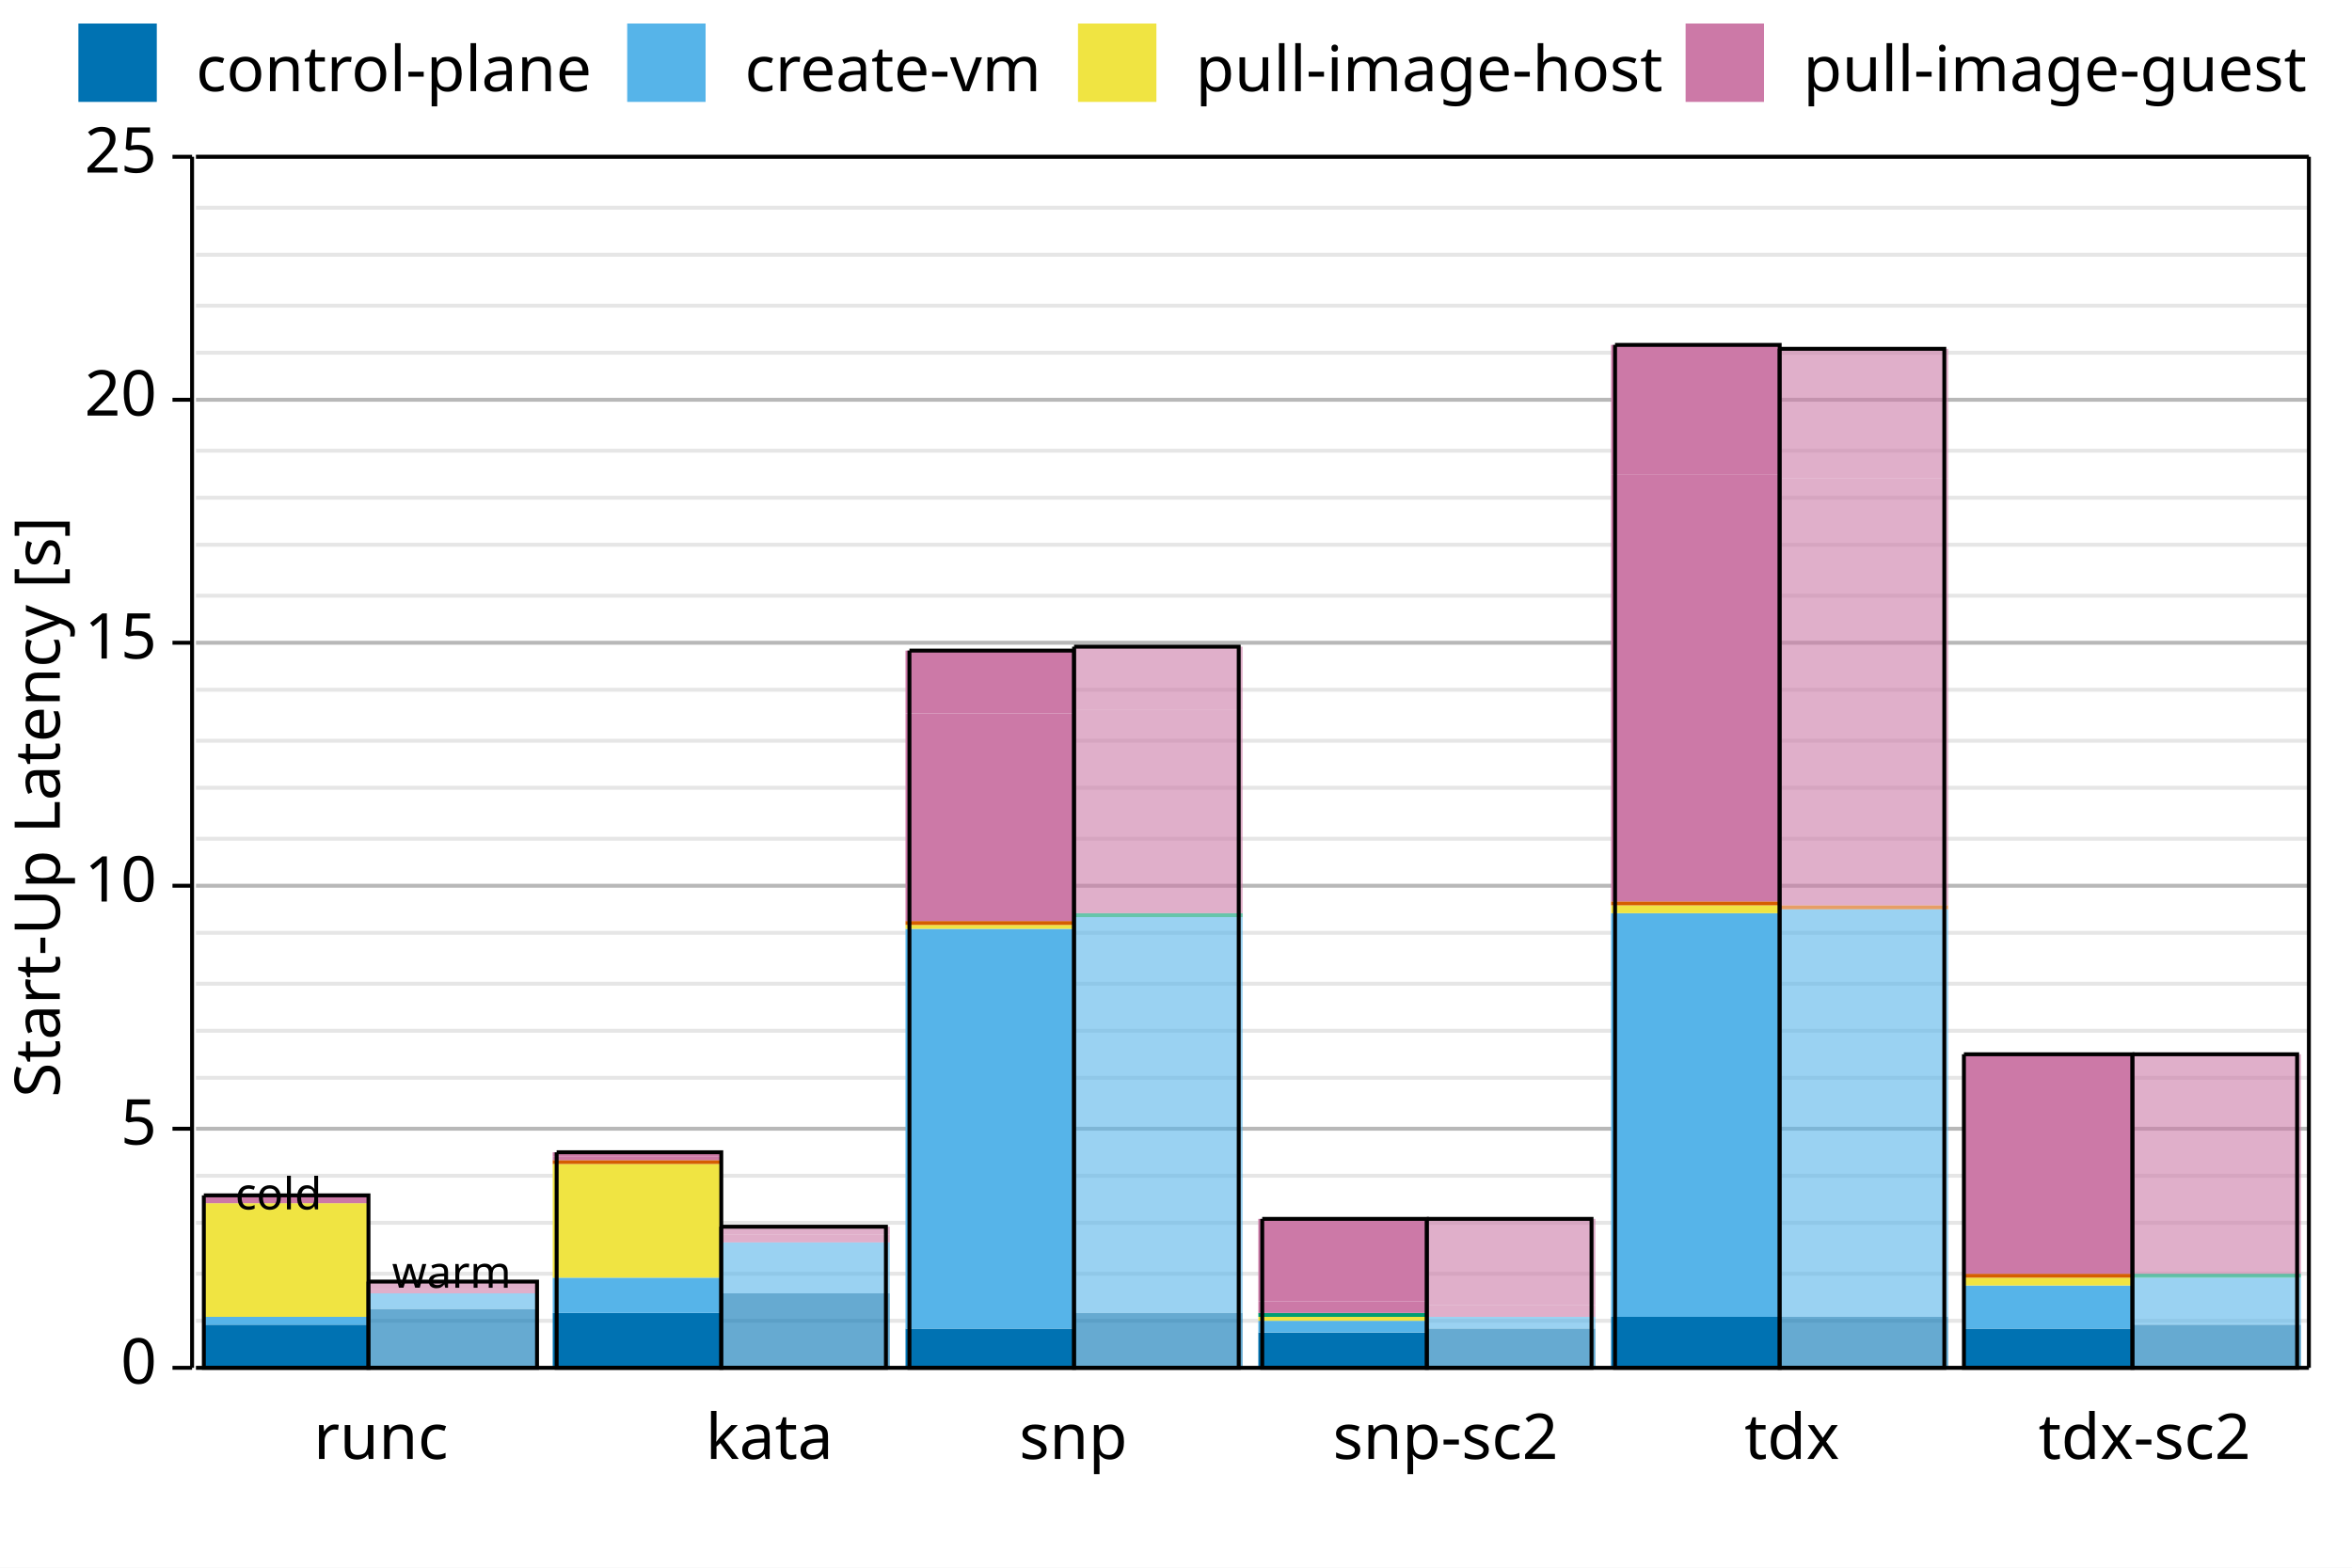
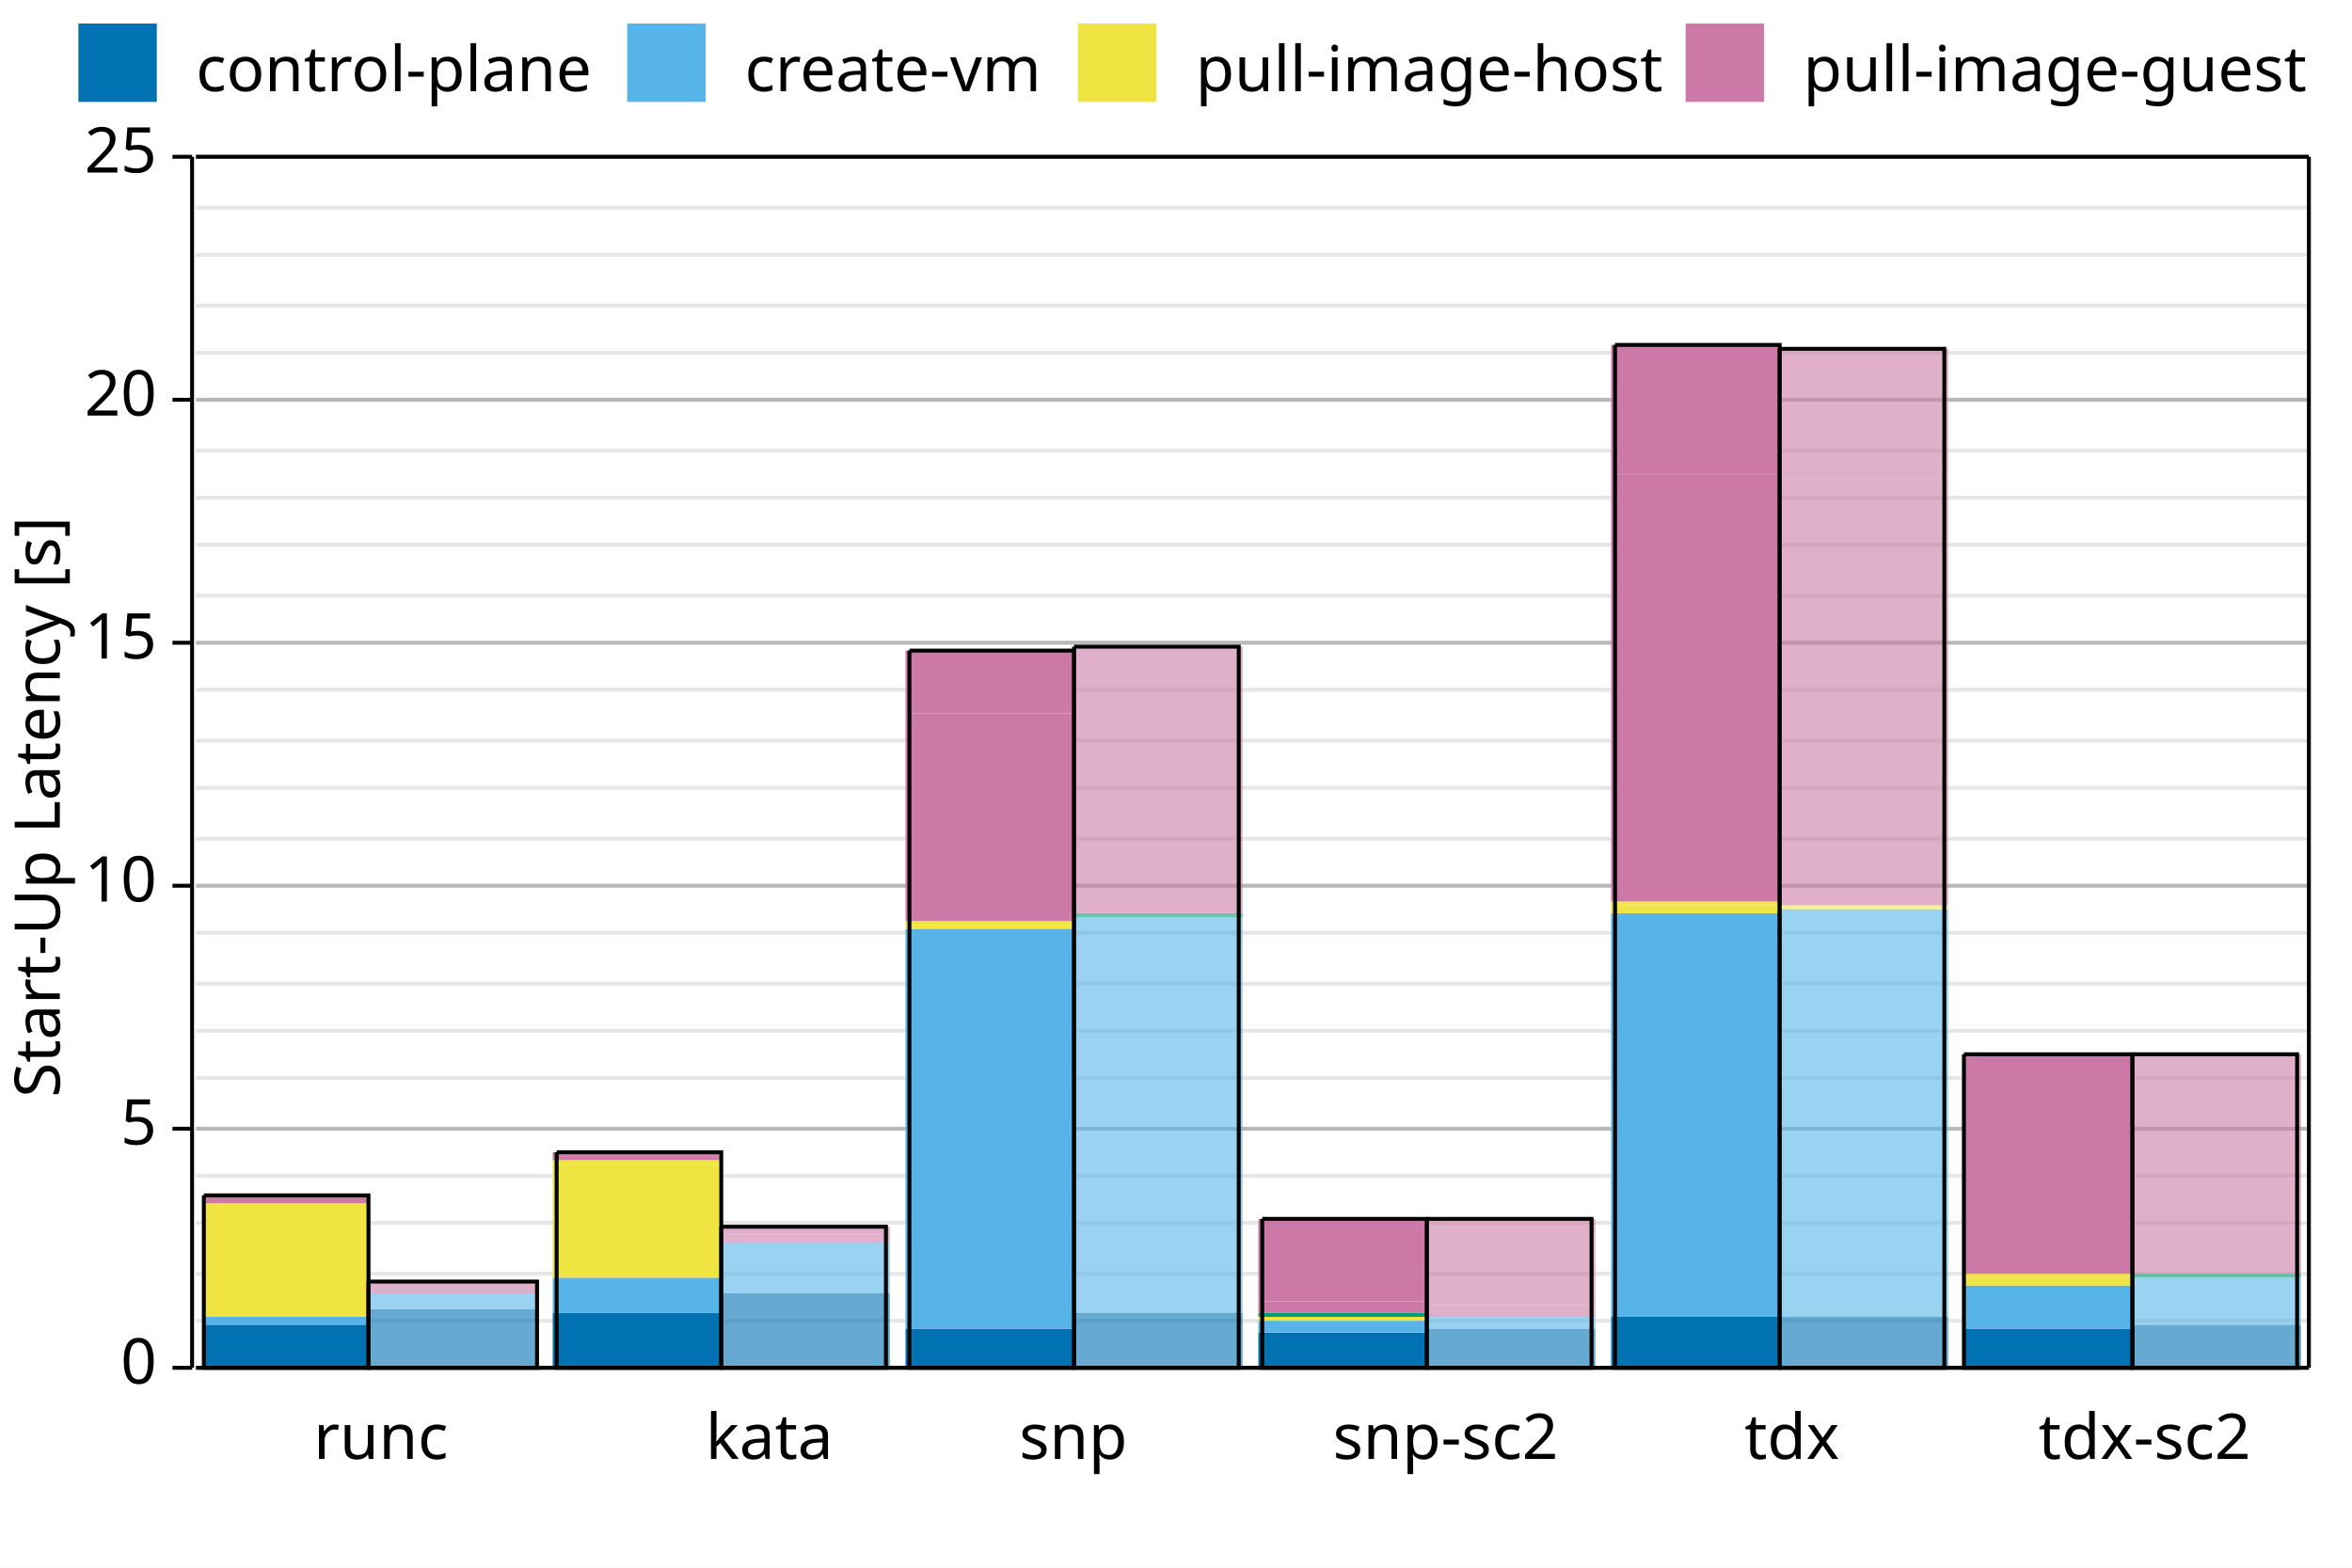
<svg xmlns="http://www.w3.org/2000/svg" width="600" height="400" viewBox="0 0 600 400">
  <rect x="0" y="0" width="600" height="400" opacity="1" fill="#FFFFFF" stroke="none" />
  <line opacity="0.1" stroke="#000000" stroke-width="1" x1="50" y1="349" x2="589" y2="349" />
  <line opacity="0.1" stroke="#000000" stroke-width="1" x1="50" y1="337" x2="589" y2="337" />
  <line opacity="0.1" stroke="#000000" stroke-width="1" x1="50" y1="325" x2="589" y2="325" />
  <line opacity="0.1" stroke="#000000" stroke-width="1" x1="50" y1="312" x2="589" y2="312" />
  <line opacity="0.1" stroke="#000000" stroke-width="1" x1="50" y1="300" x2="589" y2="300" />
  <line opacity="0.1" stroke="#000000" stroke-width="1" x1="50" y1="288" x2="589" y2="288" />
  <line opacity="0.1" stroke="#000000" stroke-width="1" x1="50" y1="275" x2="589" y2="275" />
  <line opacity="0.1" stroke="#000000" stroke-width="1" x1="50" y1="263" x2="589" y2="263" />
  <line opacity="0.1" stroke="#000000" stroke-width="1" x1="50" y1="251" x2="589" y2="251" />
  <line opacity="0.1" stroke="#000000" stroke-width="1" x1="50" y1="238" x2="589" y2="238" />
  <line opacity="0.1" stroke="#000000" stroke-width="1" x1="50" y1="226" x2="589" y2="226" />
  <line opacity="0.1" stroke="#000000" stroke-width="1" x1="50" y1="214" x2="589" y2="214" />
  <line opacity="0.1" stroke="#000000" stroke-width="1" x1="50" y1="201" x2="589" y2="201" />
  <line opacity="0.1" stroke="#000000" stroke-width="1" x1="50" y1="189" x2="589" y2="189" />
  <line opacity="0.1" stroke="#000000" stroke-width="1" x1="50" y1="176" x2="589" y2="176" />
  <line opacity="0.1" stroke="#000000" stroke-width="1" x1="50" y1="164" x2="589" y2="164" />
  <line opacity="0.1" stroke="#000000" stroke-width="1" x1="50" y1="152" x2="589" y2="152" />
  <line opacity="0.1" stroke="#000000" stroke-width="1" x1="50" y1="139" x2="589" y2="139" />
  <line opacity="0.1" stroke="#000000" stroke-width="1" x1="50" y1="127" x2="589" y2="127" />
  <line opacity="0.1" stroke="#000000" stroke-width="1" x1="50" y1="115" x2="589" y2="115" />
  <line opacity="0.1" stroke="#000000" stroke-width="1" x1="50" y1="102" x2="589" y2="102" />
  <line opacity="0.1" stroke="#000000" stroke-width="1" x1="50" y1="90" x2="589" y2="90" />
  <line opacity="0.1" stroke="#000000" stroke-width="1" x1="50" y1="78" x2="589" y2="78" />
  <line opacity="0.1" stroke="#000000" stroke-width="1" x1="50" y1="65" x2="589" y2="65" />
  <line opacity="0.1" stroke="#000000" stroke-width="1" x1="50" y1="53" x2="589" y2="53" />
  <line opacity="0.1" stroke="#000000" stroke-width="1" x1="50" y1="40" x2="589" y2="40" />
  <line opacity="0.2" stroke="#000000" stroke-width="1" x1="50" y1="349" x2="589" y2="349" />
  <line opacity="0.2" stroke="#000000" stroke-width="1" x1="50" y1="288" x2="589" y2="288" />
  <line opacity="0.2" stroke="#000000" stroke-width="1" x1="50" y1="226" x2="589" y2="226" />
  <line opacity="0.2" stroke="#000000" stroke-width="1" x1="50" y1="164" x2="589" y2="164" />
  <line opacity="0.2" stroke="#000000" stroke-width="1" x1="50" y1="102" x2="589" y2="102" />
  <line opacity="0.2" stroke="#000000" stroke-width="1" x1="50" y1="40" x2="589" y2="40" />
  <polyline fill="none" opacity="1" stroke="#000000" stroke-width="1" points="49,40 49,349 " />
  <text x="40" y="349" dy="0.5ex" text-anchor="end" font-family="sans-serif" font-size="16.129" opacity="1" fill="#000000">
0
</text>
  <polyline fill="none" opacity="1" stroke="#000000" stroke-width="1" points="44,349 49,349 " />
  <text x="40" y="288" dy="0.5ex" text-anchor="end" font-family="sans-serif" font-size="16.129" opacity="1" fill="#000000">
5
</text>
  <polyline fill="none" opacity="1" stroke="#000000" stroke-width="1" points="44,288 49,288 " />
  <text x="40" y="226" dy="0.5ex" text-anchor="end" font-family="sans-serif" font-size="16.129" opacity="1" fill="#000000">
10
</text>
  <polyline fill="none" opacity="1" stroke="#000000" stroke-width="1" points="44,226 49,226 " />
  <text x="40" y="164" dy="0.5ex" text-anchor="end" font-family="sans-serif" font-size="16.129" opacity="1" fill="#000000">
15
</text>
  <polyline fill="none" opacity="1" stroke="#000000" stroke-width="1" points="44,164 49,164 " />
  <text x="40" y="102" dy="0.5ex" text-anchor="end" font-family="sans-serif" font-size="16.129" opacity="1" fill="#000000">
20
</text>
  <polyline fill="none" opacity="1" stroke="#000000" stroke-width="1" points="44,102 49,102 " />
  <text x="40" y="40" dy="0.5ex" text-anchor="end" font-family="sans-serif" font-size="16.129" opacity="1" fill="#000000">
25
</text>
  <polyline fill="none" opacity="1" stroke="#000000" stroke-width="1" points="44,40 49,40 " />
  <text x="3" y="280" dy="0.76em" text-anchor="start" font-family="sans-serif" font-size="16.129" opacity="1" fill="#000000" transform="rotate(270, 3, 280)">
Start-Up Latency [s]
</text>
  <rect x="52" y="338" width="42" height="11" opacity="1" fill="#0072B2" stroke="none" />
  <rect x="141" y="335" width="43" height="14" opacity="1" fill="#0072B2" stroke="none" />
  <rect x="231" y="339" width="43" height="10" opacity="1" fill="#0072B2" stroke="none" />
  <rect x="321" y="340" width="43" height="9" opacity="1" fill="#0072B2" stroke="none" />
  <rect x="411" y="336" width="43" height="13" opacity="1" fill="#0072B2" stroke="none" />
  <rect x="501" y="339" width="43" height="10" opacity="1" fill="#0072B2" stroke="none" />
  <rect x="52" y="336" width="42" height="2" opacity="1" fill="#56B4E9" stroke="none" />
  <rect x="141" y="326" width="43" height="9" opacity="1" fill="#56B4E9" stroke="none" />
  <rect x="231" y="237" width="43" height="102" opacity="1" fill="#56B4E9" stroke="none" />
  <rect x="321" y="337" width="43" height="3" opacity="1" fill="#56B4E9" stroke="none" />
  <rect x="411" y="233" width="43" height="103" opacity="1" fill="#56B4E9" stroke="none" />
  <rect x="501" y="328" width="43" height="11" opacity="1" fill="#56B4E9" stroke="none" />
  <rect x="52" y="307" width="42" height="29" opacity="1" fill="#F0E442" stroke="none" />
  <rect x="141" y="297" width="43" height="29" opacity="1" fill="#F0E442" stroke="none" />
  <rect x="231" y="236" width="43" height="1" opacity="1" fill="#F0E442" stroke="none" />
  <rect x="321" y="336" width="43" height="1" opacity="1" fill="#F0E442" stroke="none" />
  <rect x="411" y="231" width="43" height="2" opacity="1" fill="#F0E442" stroke="none" />
  <rect x="501" y="326" width="43" height="2" opacity="1" fill="#F0E442" stroke="none" />
-   <rect x="52" y="307" width="42" height="0" opacity="1" fill="#D55E00" stroke="none" />
-   <rect x="141" y="296" width="43" height="1" opacity="1" fill="#D55E00" stroke="none" />
-   <rect x="231" y="235" width="43" height="1" opacity="1" fill="#D55E00" stroke="none" />
-   <rect x="321" y="336" width="43" height="0" opacity="1" fill="#D55E00" stroke="none" />
-   <rect x="411" y="230" width="43" height="1" opacity="1" fill="#D55E00" stroke="none" />
-   <rect x="501" y="325" width="43" height="1" opacity="1" fill="#D55E00" stroke="none" />
+   <rect x="52" y="307" width="42" height="0" opacity="1" fill="#F0E442" stroke="none" />
+   <rect x="141" y="296" width="43" height="1" opacity="1" fill="#F0E442" stroke="none" />
+   <rect x="231" y="235" width="43" height="1" opacity="1" fill="#F0E442" stroke="none" />
+   <rect x="321" y="336" width="43" height="0" opacity="1" fill="#F0E442" stroke="none" />
+   <rect x="411" y="230" width="43" height="1" opacity="1" fill="#F0E442" stroke="none" />
+   <rect x="501" y="325" width="43" height="1" opacity="1" fill="#F0E442" stroke="none" />
  <rect x="52" y="307" width="42" height="0" opacity="1" fill="#009E73" stroke="none" />
  <rect x="141" y="296" width="43" height="0" opacity="1" fill="#009E73" stroke="none" />
  <rect x="231" y="235" width="43" height="0" opacity="1" fill="#009E73" stroke="none" />
  <rect x="321" y="335" width="43" height="1" opacity="1" fill="#009E73" stroke="none" />
  <rect x="411" y="230" width="43" height="0" opacity="1" fill="#009E73" stroke="none" />
  <rect x="501" y="325" width="43" height="0" opacity="1" fill="#009E73" stroke="none" />
  <rect x="52" y="306" width="42" height="1" opacity="1" fill="#CC79A7" stroke="none" />
  <rect x="141" y="295" width="43" height="1" opacity="1" fill="#CC79A7" stroke="none" />
  <rect x="231" y="182" width="43" height="53" opacity="1" fill="#CC79A7" stroke="none" />
  <rect x="321" y="332" width="43" height="3" opacity="1" fill="#CC79A7" stroke="none" />
  <rect x="411" y="121" width="43" height="109" opacity="1" fill="#CC79A7" stroke="none" />
  <rect x="501" y="318" width="43" height="7" opacity="1" fill="#CC79A7" stroke="none" />
  <rect x="52" y="305" width="42" height="1" opacity="1" fill="#CC79A7" stroke="none" />
  <rect x="141" y="294" width="43" height="1" opacity="1" fill="#CC79A7" stroke="none" />
  <rect x="231" y="166" width="43" height="16" opacity="1" fill="#CC79A7" stroke="none" />
  <rect x="321" y="311" width="43" height="21" opacity="1" fill="#CC79A7" stroke="none" />
  <rect x="411" y="88" width="43" height="33" opacity="1" fill="#CC79A7" stroke="none" />
  <rect x="501" y="269" width="43" height="49" opacity="1" fill="#CC79A7" stroke="none" />
  <polyline fill="none" opacity="1" stroke="#000000" stroke-width="1" points="52,305 94,305 94,349 52,349 52,305 " />
  <polyline fill="none" opacity="1" stroke="#000000" stroke-width="1" points="142,294 184,294 184,349 142,349 142,294 " />
  <polyline fill="none" opacity="1" stroke="#000000" stroke-width="1" points="232,166 274,166 274,349 232,349 232,166 " />
  <polyline fill="none" opacity="1" stroke="#000000" stroke-width="1" points="322,311 364,311 364,349 322,349 322,311 " />
  <polyline fill="none" opacity="1" stroke="#000000" stroke-width="1" points="412,88 454,88 454,349 412,349 412,88 " />
  <polyline fill="none" opacity="1" stroke="#000000" stroke-width="1" points="501,269 544,269 544,349 501,349 501,269 " />
  <rect x="94" y="334" width="43" height="15" opacity="0.6" fill="#0072B2" stroke="none" />
  <rect x="184" y="330" width="43" height="19" opacity="0.6" fill="#0072B2" stroke="none" />
  <rect x="274" y="335" width="43" height="14" opacity="0.6" fill="#0072B2" stroke="none" />
  <rect x="364" y="339" width="43" height="10" opacity="0.6" fill="#0072B2" stroke="none" />
  <rect x="454" y="336" width="43" height="13" opacity="0.6" fill="#0072B2" stroke="none" />
  <rect x="544" y="338" width="43" height="11" opacity="0.6" fill="#0072B2" stroke="none" />
  <rect x="94" y="330" width="43" height="4" opacity="0.6" fill="#56B4E9" stroke="none" />
  <rect x="184" y="317" width="43" height="13" opacity="0.6" fill="#56B4E9" stroke="none" />
  <rect x="274" y="234" width="43" height="101" opacity="0.6" fill="#56B4E9" stroke="none" />
  <rect x="364" y="336" width="43" height="3" opacity="0.6" fill="#56B4E9" stroke="none" />
  <rect x="454" y="232" width="43" height="104" opacity="0.6" fill="#56B4E9" stroke="none" />
  <rect x="544" y="326" width="43" height="12" opacity="0.6" fill="#56B4E9" stroke="none" />
  <rect x="94" y="330" width="43" height="0" opacity="0.6" fill="#F0E442" stroke="none" />
  <rect x="184" y="317" width="43" height="0" opacity="0.6" fill="#F0E442" stroke="none" />
  <rect x="274" y="234" width="43" height="0" opacity="0.6" fill="#F0E442" stroke="none" />
  <rect x="364" y="336" width="43" height="0" opacity="0.6" fill="#F0E442" stroke="none" />
  <rect x="454" y="232" width="43" height="0" opacity="0.6" fill="#F0E442" stroke="none" />
  <rect x="544" y="326" width="43" height="0" opacity="0.6" fill="#F0E442" stroke="none" />
-   <rect x="94" y="330" width="43" height="0" opacity="0.6" fill="#D55E00" stroke="none" />
-   <rect x="184" y="317" width="43" height="0" opacity="0.6" fill="#D55E00" stroke="none" />
-   <rect x="274" y="234" width="43" height="0" opacity="0.6" fill="#D55E00" stroke="none" />
-   <rect x="364" y="336" width="43" height="0" opacity="0.6" fill="#D55E00" stroke="none" />
-   <rect x="454" y="231" width="43" height="1" opacity="0.6" fill="#D55E00" stroke="none" />
-   <rect x="544" y="326" width="43" height="0" opacity="0.6" fill="#D55E00" stroke="none" />
+   <rect x="94" y="330" width="43" height="0" opacity="0.6" fill="#F0E442" stroke="none" />
+   <rect x="184" y="317" width="43" height="0" opacity="0.6" fill="#F0E442" stroke="none" />
+   <rect x="274" y="234" width="43" height="0" opacity="0.6" fill="#F0E442" stroke="none" />
+   <rect x="364" y="336" width="43" height="0" opacity="0.6" fill="#F0E442" stroke="none" />
+   <rect x="454" y="231" width="43" height="1" opacity="0.6" fill="#F0E442" stroke="none" />
+   <rect x="544" y="326" width="43" height="0" opacity="0.6" fill="#F0E442" stroke="none" />
  <rect x="94" y="330" width="43" height="0" opacity="0.6" fill="#009E73" stroke="none" />
  <rect x="184" y="317" width="43" height="0" opacity="0.6" fill="#009E73" stroke="none" />
  <rect x="274" y="233" width="43" height="1" opacity="0.6" fill="#009E73" stroke="none" />
  <rect x="364" y="336" width="43" height="0" opacity="0.6" fill="#009E73" stroke="none" />
  <rect x="454" y="231" width="43" height="0" opacity="0.6" fill="#009E73" stroke="none" />
  <rect x="544" y="325" width="43" height="1" opacity="0.6" fill="#009E73" stroke="none" />
  <rect x="94" y="329" width="43" height="1" opacity="0.6" fill="#CC79A7" stroke="none" />
  <rect x="184" y="315" width="43" height="2" opacity="0.6" fill="#CC79A7" stroke="none" />
  <rect x="274" y="181" width="43" height="52" opacity="0.6" fill="#CC79A7" stroke="none" />
  <rect x="364" y="333" width="43" height="3" opacity="0.6" fill="#CC79A7" stroke="none" />
  <rect x="454" y="122" width="43" height="109" opacity="0.6" fill="#CC79A7" stroke="none" />
  <rect x="544" y="318" width="43" height="7" opacity="0.6" fill="#CC79A7" stroke="none" />
  <rect x="94" y="327" width="43" height="2" opacity="0.6" fill="#CC79A7" stroke="none" />
  <rect x="184" y="313" width="43" height="2" opacity="0.6" fill="#CC79A7" stroke="none" />
  <rect x="274" y="165" width="43" height="16" opacity="0.6" fill="#CC79A7" stroke="none" />
  <rect x="364" y="311" width="43" height="22" opacity="0.6" fill="#CC79A7" stroke="none" />
  <rect x="454" y="89" width="43" height="33" opacity="0.6" fill="#CC79A7" stroke="none" />
  <rect x="544" y="269" width="43" height="49" opacity="0.6" fill="#CC79A7" stroke="none" />
  <polyline fill="none" opacity="1" stroke="#000000" stroke-width="1" points="94,327 137,327 137,349 94,349 94,327 " />
  <polyline fill="none" opacity="1" stroke="#000000" stroke-width="1" points="184,313 226,313 226,349 184,349 184,313 " />
  <polyline fill="none" opacity="1" stroke="#000000" stroke-width="1" points="274,165 316,165 316,349 274,349 274,165 " />
  <polyline fill="none" opacity="1" stroke="#000000" stroke-width="1" points="364,311 406,311 406,349 364,349 364,311 " />
  <polyline fill="none" opacity="1" stroke="#000000" stroke-width="1" points="454,89 496,89 496,349 454,349 454,89 " />
  <polyline fill="none" opacity="1" stroke="#000000" stroke-width="1" points="544,269 586,269 586,349 544,349 544,269 " />
  <polyline fill="none" opacity="1" stroke="#000000" stroke-width="1" points="50,40 589,40 " />
  <polyline fill="none" opacity="1" stroke="#000000" stroke-width="1" points="589,349 589,40 " />
  <polyline fill="none" opacity="1" stroke="#000000" stroke-width="1" points="50,349 589,349 " />
  <text x="80" y="360" dy="0.76em" text-anchor="start" font-family="sans-serif" font-size="16.129" opacity="1" fill="#000000">
runc
</text>
  <text x="180" y="360" dy="0.76em" text-anchor="start" font-family="sans-serif" font-size="16.129" opacity="1" fill="#000000">
kata
</text>
  <text x="260" y="360" dy="0.76em" text-anchor="start" font-family="sans-serif" font-size="16.129" opacity="1" fill="#000000">
snp
</text>
  <text x="340" y="360" dy="0.76em" text-anchor="start" font-family="sans-serif" font-size="16.129" opacity="1" fill="#000000">
snp-sc2
</text>
  <text x="445" y="360" dy="0.76em" text-anchor="start" font-family="sans-serif" font-size="16.129" opacity="1" fill="#000000">
tdx
</text>
  <text x="520" y="360" dy="0.76em" text-anchor="start" font-family="sans-serif" font-size="16.129" opacity="1" fill="#000000">
tdx-sc2
</text>
  <rect x="20" y="6" width="20" height="20" opacity="1" fill="#0072B2" stroke="none" />
  <text x="50" y="11" dy="0.76em" text-anchor="start" font-family="sans-serif" font-size="16.129" opacity="1" fill="#000000">
control-plane
</text>
  <rect x="160" y="6" width="20" height="20" opacity="1" fill="#56B4E9" stroke="none" />
  <text x="190" y="11" dy="0.76em" text-anchor="start" font-family="sans-serif" font-size="16.129" opacity="1" fill="#000000">
create-vm
</text>
  <rect x="275" y="6" width="20" height="20" opacity="1" fill="#F0E442" stroke="none" />
  <text x="305" y="11" dy="0.76em" text-anchor="start" font-family="sans-serif" font-size="16.129" opacity="1" fill="#000000">
pull-image-host
</text>
  <rect x="430" y="6" width="20" height="20" opacity="1" fill="#CC79A7" stroke="none" />
  <text x="460" y="11" dy="0.76em" text-anchor="start" font-family="sans-serif" font-size="16.129" opacity="1" fill="#000000">
pull-image-guest
</text>
-   <text x="60" y="300" dy="0.76em" text-anchor="start" font-family="sans-serif" font-size="11.29" opacity="1" fill="#000000">
- cold
- </text>
-   <text x="100" y="320" dy="0.76em" text-anchor="start" font-family="sans-serif" font-size="11.29" opacity="1" fill="#000000">
- warm
- </text>
</svg>
